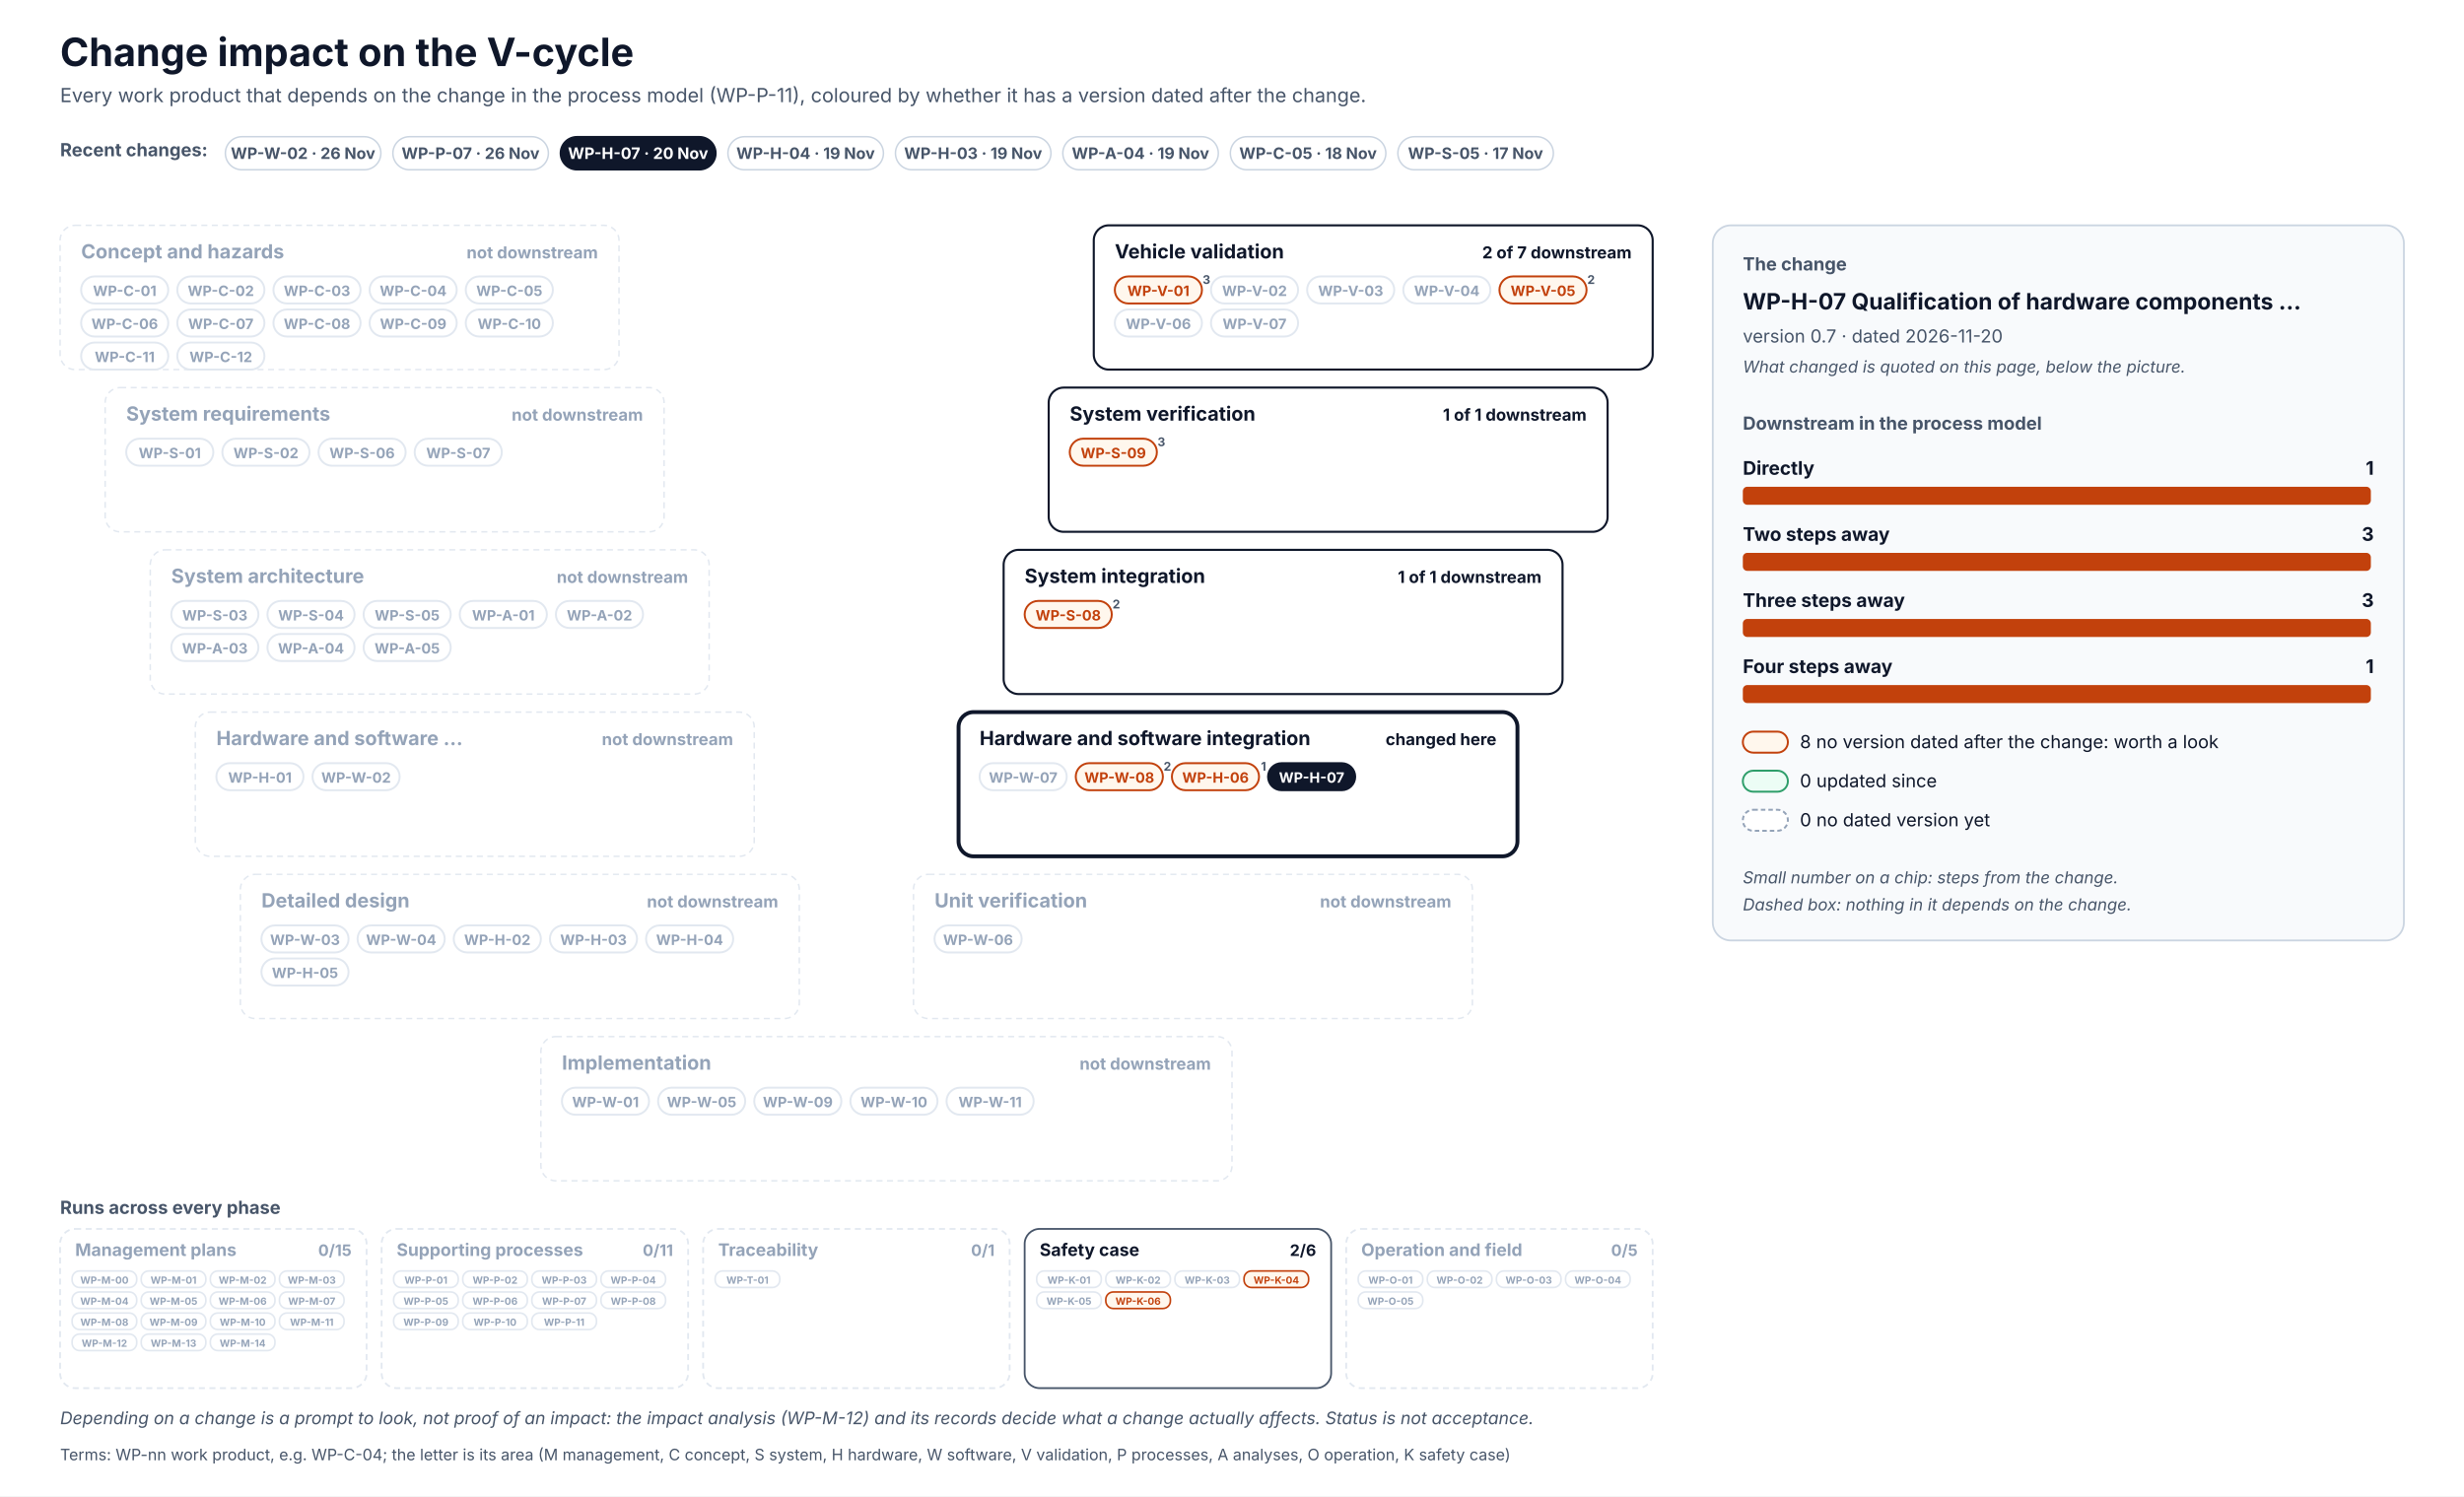
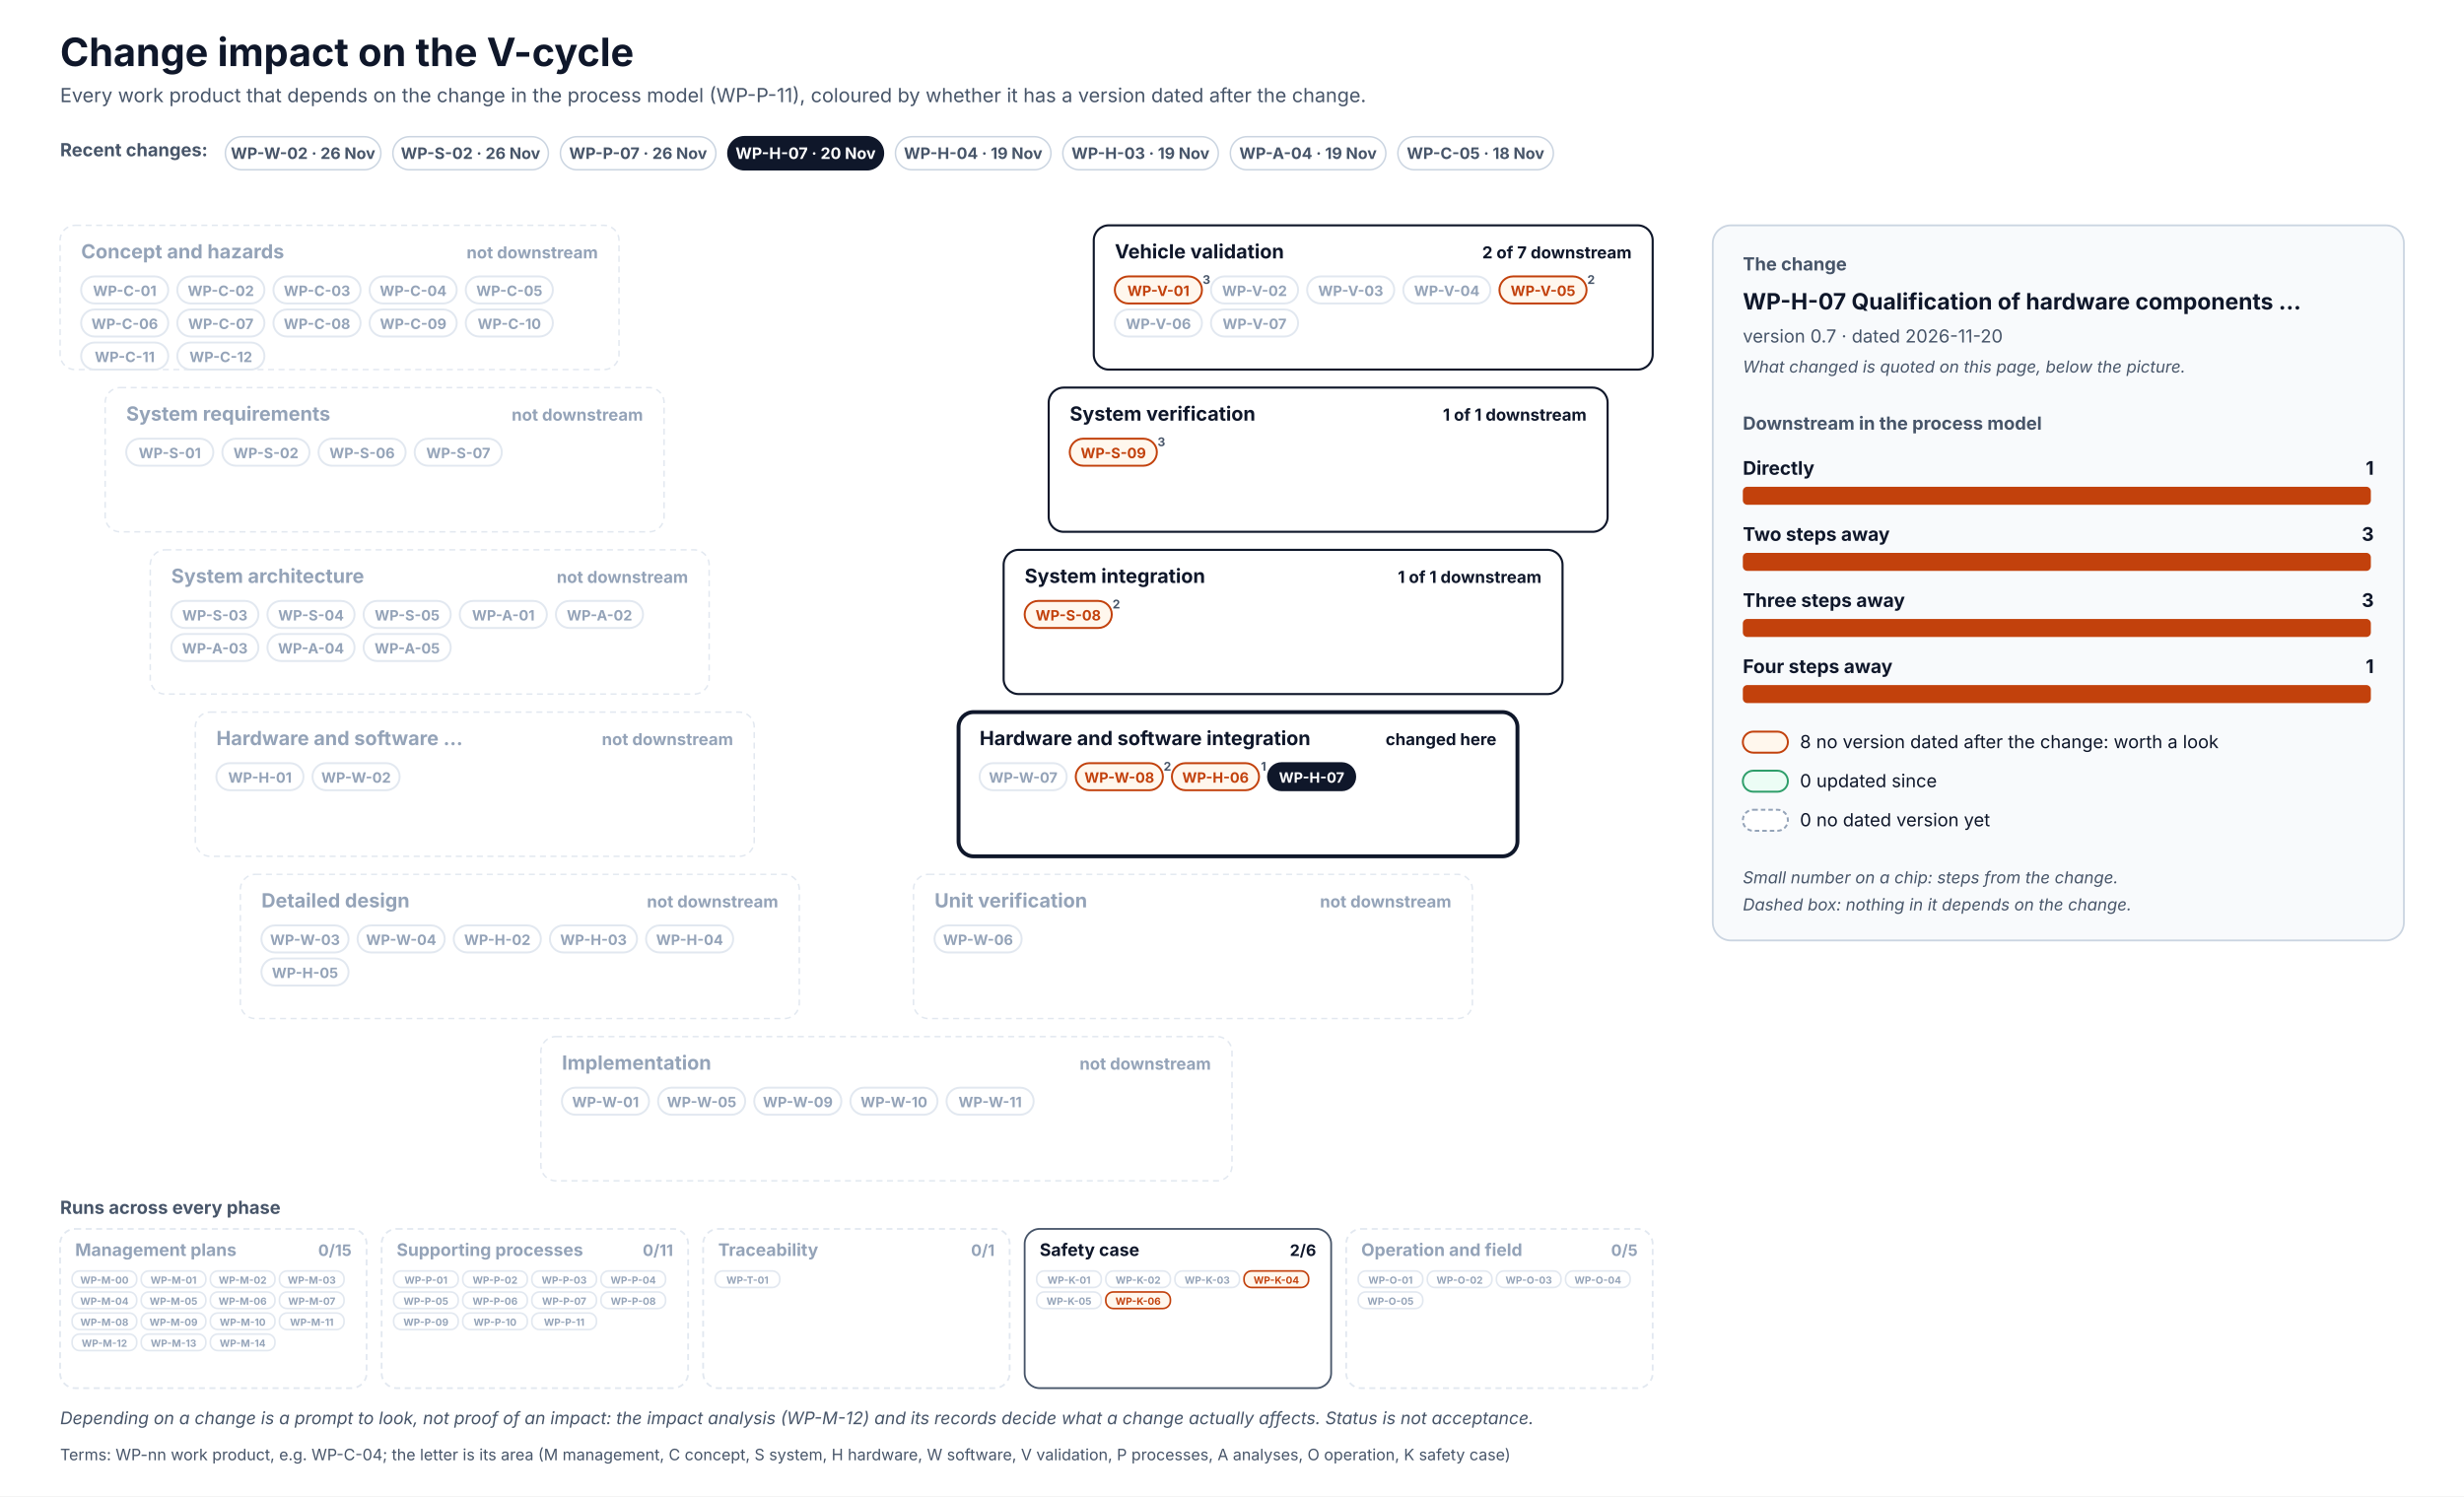
<svg xmlns="http://www.w3.org/2000/svg" width="1640" height="996" viewBox="0 0 1640 996" font-family="Inter, 'Segoe UI', Helvetica, Arial, sans-serif" role="img">
  <defs>
    <pattern id="hatch" patternUnits="userSpaceOnUse" width="6" height="6" patternTransform="rotate(45)">
      <rect width="6" height="6" fill="#F1F5F9" />
      <line x1="0" y1="0" x2="0" y2="6" stroke="#CBD5E1" stroke-width="2" />
    </pattern>
  </defs>
  <rect x="0" y="0" width="1640" height="996" rx="0" fill="#FFFFFF" stroke="none" stroke-width="0" />
  <text x="40" y="44" font-size="26" fill="#0F172A" font-weight="700">Change impact on the V-cycle</text>
  <text x="40" y="68" font-size="13" fill="#475569">Every work product that depends on the change in the process model (WP-P-11), coloured by whether it has a version dated after the change.</text>
  <text x="40" y="104" font-size="12" fill="#475569" font-weight="700">Recent changes:</text>
  <g transform="translate(150,91)">
    <rect x="0" y="0" width="103.5" height="22" rx="11.0" fill="#FFFFFF" stroke="#CBD5E1" stroke-width="1" />
    <text x="51.7" y="14.8" font-size="10.5" fill="#475569" font-weight="700" text-anchor="middle">WP-W-02 · 26 Nov</text>
  </g>
  <g transform="translate(261.5,91)">
    <rect x="0" y="0" width="103.5" height="22" rx="11.0" fill="#FFFFFF" stroke="#CBD5E1" stroke-width="1" />
+     <text x="51.7" y="14.8" font-size="10.5" fill="#475569" font-weight="700" text-anchor="middle">WP-S-02 · 26 Nov</text>
+   </g>
+   <g transform="translate(373,91)">
+     <rect x="0" y="0" width="103.5" height="22" rx="11.0" fill="#FFFFFF" stroke="#CBD5E1" stroke-width="1" />
    <text x="51.7" y="14.8" font-size="10.5" fill="#475569" font-weight="700" text-anchor="middle">WP-P-07 · 26 Nov</text>
  </g>
-   <g transform="translate(373,91)">
+   <g transform="translate(484.5,91)">
    <rect x="0" y="0" width="103.5" height="22" rx="11.0" fill="#0F172A" stroke="#0F172A" stroke-width="1" />
    <text x="51.7" y="14.8" font-size="10.5" fill="#FFFFFF" font-weight="700" text-anchor="middle">WP-H-07 · 20 Nov</text>
  </g>
-   <g transform="translate(484.5,91)">
+   <g transform="translate(596,91)">
    <rect x="0" y="0" width="103.5" height="22" rx="11.0" fill="#FFFFFF" stroke="#CBD5E1" stroke-width="1" />
    <text x="51.7" y="14.8" font-size="10.5" fill="#475569" font-weight="700" text-anchor="middle">WP-H-04 · 19 Nov</text>
  </g>
-   <g transform="translate(596,91)">
+   <g transform="translate(707.4,91)">
    <rect x="0" y="0" width="103.5" height="22" rx="11.0" fill="#FFFFFF" stroke="#CBD5E1" stroke-width="1" />
    <text x="51.7" y="14.8" font-size="10.5" fill="#475569" font-weight="700" text-anchor="middle">WP-H-03 · 19 Nov</text>
  </g>
-   <g transform="translate(707.4,91)">
+   <g transform="translate(818.9,91)">
    <rect x="0" y="0" width="103.5" height="22" rx="11.0" fill="#FFFFFF" stroke="#CBD5E1" stroke-width="1" />
    <text x="51.7" y="14.8" font-size="10.5" fill="#475569" font-weight="700" text-anchor="middle">WP-A-04 · 19 Nov</text>
  </g>
-   <g transform="translate(818.9,91)">
+   <g transform="translate(930.4,91)">
    <rect x="0" y="0" width="103.5" height="22" rx="11.0" fill="#FFFFFF" stroke="#CBD5E1" stroke-width="1" />
    <text x="51.7" y="14.8" font-size="10.5" fill="#475569" font-weight="700" text-anchor="middle">WP-C-05 · 18 Nov</text>
-   </g>
-   <g transform="translate(930.4,91)">
-     <rect x="0" y="0" width="103.5" height="22" rx="11.0" fill="#FFFFFF" stroke="#CBD5E1" stroke-width="1" />
-     <text x="51.7" y="14.8" font-size="10.5" fill="#475569" font-weight="700" text-anchor="middle">WP-S-05 · 17 Nov</text>
  </g>
  <rect x="40" y="150" width="372" height="96" rx="10" fill="#FFFFFF" stroke="#E2E8F0" stroke-width="1" stroke-dasharray="4 3" />
  <text x="54" y="172" font-size="13" fill="#94A3B8" font-weight="700">Concept and hazards</text>
  <text x="398" y="172" font-size="11" fill="#94A3B8" font-weight="700" text-anchor="end">not downstream</text>
  <rect x="54" y="184" width="58" height="18" rx="9.0" fill="#FFFFFF" stroke="#E2E8F0" stroke-width="1.3" />
  <text x="83" y="197" font-size="9.5" fill="#94A3B8" font-weight="700" text-anchor="middle">WP-C-01</text>
  <rect x="118" y="184" width="58" height="18" rx="9.0" fill="#FFFFFF" stroke="#E2E8F0" stroke-width="1.3" />
  <text x="147" y="197" font-size="9.5" fill="#94A3B8" font-weight="700" text-anchor="middle">WP-C-02</text>
  <rect x="182" y="184" width="58" height="18" rx="9.0" fill="#FFFFFF" stroke="#E2E8F0" stroke-width="1.3" />
  <text x="211" y="197" font-size="9.5" fill="#94A3B8" font-weight="700" text-anchor="middle">WP-C-03</text>
  <rect x="246" y="184" width="58" height="18" rx="9.0" fill="#FFFFFF" stroke="#E2E8F0" stroke-width="1.3" />
  <text x="275" y="197" font-size="9.5" fill="#94A3B8" font-weight="700" text-anchor="middle">WP-C-04</text>
  <rect x="310" y="184" width="58" height="18" rx="9.0" fill="#FFFFFF" stroke="#E2E8F0" stroke-width="1.3" />
  <text x="339" y="197" font-size="9.5" fill="#94A3B8" font-weight="700" text-anchor="middle">WP-C-05</text>
  <rect x="54" y="206" width="58" height="18" rx="9.0" fill="#FFFFFF" stroke="#E2E8F0" stroke-width="1.3" />
  <text x="83" y="219" font-size="9.5" fill="#94A3B8" font-weight="700" text-anchor="middle">WP-C-06</text>
  <rect x="118" y="206" width="58" height="18" rx="9.0" fill="#FFFFFF" stroke="#E2E8F0" stroke-width="1.3" />
  <text x="147" y="219" font-size="9.5" fill="#94A3B8" font-weight="700" text-anchor="middle">WP-C-07</text>
  <rect x="182" y="206" width="58" height="18" rx="9.0" fill="#FFFFFF" stroke="#E2E8F0" stroke-width="1.3" />
  <text x="211" y="219" font-size="9.5" fill="#94A3B8" font-weight="700" text-anchor="middle">WP-C-08</text>
  <rect x="246" y="206" width="58" height="18" rx="9.0" fill="#FFFFFF" stroke="#E2E8F0" stroke-width="1.3" />
  <text x="275" y="219" font-size="9.5" fill="#94A3B8" font-weight="700" text-anchor="middle">WP-C-09</text>
  <rect x="310" y="206" width="58" height="18" rx="9.0" fill="#FFFFFF" stroke="#E2E8F0" stroke-width="1.3" />
  <text x="339" y="219" font-size="9.5" fill="#94A3B8" font-weight="700" text-anchor="middle">WP-C-10</text>
  <rect x="54" y="228" width="58" height="18" rx="9.0" fill="#FFFFFF" stroke="#E2E8F0" stroke-width="1.3" />
  <text x="83" y="241" font-size="9.5" fill="#94A3B8" font-weight="700" text-anchor="middle">WP-C-11</text>
  <rect x="118" y="228" width="58" height="18" rx="9.0" fill="#FFFFFF" stroke="#E2E8F0" stroke-width="1.3" />
  <text x="147" y="241" font-size="9.5" fill="#94A3B8" font-weight="700" text-anchor="middle">WP-C-12</text>
  <rect x="728" y="150" width="372" height="96" rx="10" fill="#FFFFFF" stroke="#0F172A" stroke-width="1.4" />
  <text x="742" y="172" font-size="13" fill="#0F172A" font-weight="700">Vehicle validation</text>
  <text x="1086" y="172" font-size="11" fill="#0F172A" font-weight="700" text-anchor="end">2 of 7 downstream</text>
  <rect x="742" y="184" width="58" height="18" rx="9.0" fill="#FFF7ED" stroke="#C2410C" stroke-width="1.3" />
  <text x="771" y="197" font-size="9.5" fill="#C2410C" font-weight="700" text-anchor="middle">WP-V-01</text>
  <text x="803" y="189" font-size="8" fill="#475569" font-weight="700" text-anchor="middle">3</text>
  <rect x="806" y="184" width="58" height="18" rx="9.0" fill="#FFFFFF" stroke="#E2E8F0" stroke-width="1.3" />
  <text x="835" y="197" font-size="9.5" fill="#94A3B8" font-weight="700" text-anchor="middle">WP-V-02</text>
  <rect x="870" y="184" width="58" height="18" rx="9.0" fill="#FFFFFF" stroke="#E2E8F0" stroke-width="1.3" />
  <text x="899" y="197" font-size="9.5" fill="#94A3B8" font-weight="700" text-anchor="middle">WP-V-03</text>
  <rect x="934" y="184" width="58" height="18" rx="9.0" fill="#FFFFFF" stroke="#E2E8F0" stroke-width="1.3" />
  <text x="963" y="197" font-size="9.5" fill="#94A3B8" font-weight="700" text-anchor="middle">WP-V-04</text>
  <rect x="998" y="184" width="58" height="18" rx="9.0" fill="#FFF7ED" stroke="#C2410C" stroke-width="1.3" />
  <text x="1027" y="197" font-size="9.5" fill="#C2410C" font-weight="700" text-anchor="middle">WP-V-05</text>
  <text x="1059" y="189" font-size="8" fill="#475569" font-weight="700" text-anchor="middle">2</text>
  <rect x="742" y="206" width="58" height="18" rx="9.0" fill="#FFFFFF" stroke="#E2E8F0" stroke-width="1.3" />
  <text x="771" y="219" font-size="9.5" fill="#94A3B8" font-weight="700" text-anchor="middle">WP-V-06</text>
  <rect x="806" y="206" width="58" height="18" rx="9.0" fill="#FFFFFF" stroke="#E2E8F0" stroke-width="1.3" />
  <text x="835" y="219" font-size="9.5" fill="#94A3B8" font-weight="700" text-anchor="middle">WP-V-07</text>
  <rect x="70" y="258" width="372" height="96" rx="10" fill="#FFFFFF" stroke="#E2E8F0" stroke-width="1" stroke-dasharray="4 3" />
  <text x="84" y="280" font-size="13" fill="#94A3B8" font-weight="700">System requirements</text>
  <text x="428" y="280" font-size="11" fill="#94A3B8" font-weight="700" text-anchor="end">not downstream</text>
  <rect x="84" y="292" width="58" height="18" rx="9.0" fill="#FFFFFF" stroke="#E2E8F0" stroke-width="1.3" />
  <text x="113" y="305" font-size="9.5" fill="#94A3B8" font-weight="700" text-anchor="middle">WP-S-01</text>
  <rect x="148" y="292" width="58" height="18" rx="9.0" fill="#FFFFFF" stroke="#E2E8F0" stroke-width="1.3" />
  <text x="177" y="305" font-size="9.5" fill="#94A3B8" font-weight="700" text-anchor="middle">WP-S-02</text>
  <rect x="212" y="292" width="58" height="18" rx="9.0" fill="#FFFFFF" stroke="#E2E8F0" stroke-width="1.3" />
  <text x="241" y="305" font-size="9.5" fill="#94A3B8" font-weight="700" text-anchor="middle">WP-S-06</text>
  <rect x="276" y="292" width="58" height="18" rx="9.0" fill="#FFFFFF" stroke="#E2E8F0" stroke-width="1.3" />
  <text x="305" y="305" font-size="9.5" fill="#94A3B8" font-weight="700" text-anchor="middle">WP-S-07</text>
  <rect x="698" y="258" width="372" height="96" rx="10" fill="#FFFFFF" stroke="#0F172A" stroke-width="1.4" />
  <text x="712" y="280" font-size="13" fill="#0F172A" font-weight="700">System verification</text>
  <text x="1056" y="280" font-size="11" fill="#0F172A" font-weight="700" text-anchor="end">1 of 1 downstream</text>
  <rect x="712" y="292" width="58" height="18" rx="9.0" fill="#FFF7ED" stroke="#C2410C" stroke-width="1.3" />
  <text x="741" y="305" font-size="9.5" fill="#C2410C" font-weight="700" text-anchor="middle">WP-S-09</text>
  <text x="773" y="297" font-size="8" fill="#475569" font-weight="700" text-anchor="middle">3</text>
  <rect x="100" y="366" width="372" height="96" rx="10" fill="#FFFFFF" stroke="#E2E8F0" stroke-width="1" stroke-dasharray="4 3" />
  <text x="114" y="388" font-size="13" fill="#94A3B8" font-weight="700">System architecture</text>
  <text x="458" y="388" font-size="11" fill="#94A3B8" font-weight="700" text-anchor="end">not downstream</text>
  <rect x="114" y="400" width="58" height="18" rx="9.0" fill="#FFFFFF" stroke="#E2E8F0" stroke-width="1.3" />
  <text x="143" y="413" font-size="9.5" fill="#94A3B8" font-weight="700" text-anchor="middle">WP-S-03</text>
  <rect x="178" y="400" width="58" height="18" rx="9.0" fill="#FFFFFF" stroke="#E2E8F0" stroke-width="1.3" />
  <text x="207" y="413" font-size="9.5" fill="#94A3B8" font-weight="700" text-anchor="middle">WP-S-04</text>
  <rect x="242" y="400" width="58" height="18" rx="9.0" fill="#FFFFFF" stroke="#E2E8F0" stroke-width="1.3" />
  <text x="271" y="413" font-size="9.5" fill="#94A3B8" font-weight="700" text-anchor="middle">WP-S-05</text>
  <rect x="306" y="400" width="58" height="18" rx="9.0" fill="#FFFFFF" stroke="#E2E8F0" stroke-width="1.3" />
  <text x="335" y="413" font-size="9.5" fill="#94A3B8" font-weight="700" text-anchor="middle">WP-A-01</text>
  <rect x="370" y="400" width="58" height="18" rx="9.0" fill="#FFFFFF" stroke="#E2E8F0" stroke-width="1.3" />
  <text x="399" y="413" font-size="9.5" fill="#94A3B8" font-weight="700" text-anchor="middle">WP-A-02</text>
  <rect x="114" y="422" width="58" height="18" rx="9.0" fill="#FFFFFF" stroke="#E2E8F0" stroke-width="1.3" />
  <text x="143" y="435" font-size="9.5" fill="#94A3B8" font-weight="700" text-anchor="middle">WP-A-03</text>
  <rect x="178" y="422" width="58" height="18" rx="9.0" fill="#FFFFFF" stroke="#E2E8F0" stroke-width="1.3" />
  <text x="207" y="435" font-size="9.5" fill="#94A3B8" font-weight="700" text-anchor="middle">WP-A-04</text>
  <rect x="242" y="422" width="58" height="18" rx="9.0" fill="#FFFFFF" stroke="#E2E8F0" stroke-width="1.3" />
  <text x="271" y="435" font-size="9.5" fill="#94A3B8" font-weight="700" text-anchor="middle">WP-A-05</text>
  <rect x="668" y="366" width="372" height="96" rx="10" fill="#FFFFFF" stroke="#0F172A" stroke-width="1.4" />
  <text x="682" y="388" font-size="13" fill="#0F172A" font-weight="700">System integration</text>
  <text x="1026" y="388" font-size="11" fill="#0F172A" font-weight="700" text-anchor="end">1 of 1 downstream</text>
  <rect x="682" y="400" width="58" height="18" rx="9.0" fill="#FFF7ED" stroke="#C2410C" stroke-width="1.3" />
  <text x="711" y="413" font-size="9.5" fill="#C2410C" font-weight="700" text-anchor="middle">WP-S-08</text>
  <text x="743" y="405" font-size="8" fill="#475569" font-weight="700" text-anchor="middle">2</text>
  <rect x="130" y="474" width="372" height="96" rx="10" fill="#FFFFFF" stroke="#E2E8F0" stroke-width="1" stroke-dasharray="4 3" />
  <text x="144" y="496" font-size="13" fill="#94A3B8" font-weight="700">Hardware and software …</text>
  <text x="488" y="496" font-size="11" fill="#94A3B8" font-weight="700" text-anchor="end">not downstream</text>
  <rect x="144" y="508" width="58" height="18" rx="9.0" fill="#FFFFFF" stroke="#E2E8F0" stroke-width="1.3" />
  <text x="173" y="521" font-size="9.5" fill="#94A3B8" font-weight="700" text-anchor="middle">WP-H-01</text>
  <rect x="208" y="508" width="58" height="18" rx="9.0" fill="#FFFFFF" stroke="#E2E8F0" stroke-width="1.3" />
  <text x="237" y="521" font-size="9.5" fill="#94A3B8" font-weight="700" text-anchor="middle">WP-W-02</text>
  <rect x="638" y="474" width="372" height="96" rx="10" fill="#FFFFFF" stroke="#0F172A" stroke-width="2.6" />
  <text x="652" y="496" font-size="13" fill="#0F172A" font-weight="700">Hardware and software integration</text>
  <text x="996" y="496" font-size="11" fill="#0F172A" font-weight="700" text-anchor="end">changed here</text>
  <rect x="652" y="508" width="58" height="18" rx="9.0" fill="#FFFFFF" stroke="#E2E8F0" stroke-width="1.3" />
  <text x="681" y="521" font-size="9.5" fill="#94A3B8" font-weight="700" text-anchor="middle">WP-W-07</text>
  <rect x="716" y="508" width="58" height="18" rx="9.0" fill="#FFF7ED" stroke="#C2410C" stroke-width="1.3" />
  <text x="745" y="521" font-size="9.5" fill="#C2410C" font-weight="700" text-anchor="middle">WP-W-08</text>
  <text x="777" y="513" font-size="8" fill="#475569" font-weight="700" text-anchor="middle">2</text>
  <rect x="780" y="508" width="58" height="18" rx="9.0" fill="#FFF7ED" stroke="#C2410C" stroke-width="1.3" />
  <text x="809" y="521" font-size="9.5" fill="#C2410C" font-weight="700" text-anchor="middle">WP-H-06</text>
  <text x="841" y="513" font-size="8" fill="#475569" font-weight="700" text-anchor="middle">1</text>
  <rect x="844" y="508" width="58" height="18" rx="9.0" fill="#0F172A" stroke="#0F172A" stroke-width="1.3" />
  <text x="873" y="521" font-size="9.5" fill="#FFFFFF" font-weight="700" text-anchor="middle">WP-H-07</text>
  <rect x="160" y="582" width="372" height="96" rx="10" fill="#FFFFFF" stroke="#E2E8F0" stroke-width="1" stroke-dasharray="4 3" />
  <text x="174" y="604" font-size="13" fill="#94A3B8" font-weight="700">Detailed design</text>
  <text x="518" y="604" font-size="11" fill="#94A3B8" font-weight="700" text-anchor="end">not downstream</text>
  <rect x="174" y="616" width="58" height="18" rx="9.0" fill="#FFFFFF" stroke="#E2E8F0" stroke-width="1.3" />
  <text x="203" y="629" font-size="9.5" fill="#94A3B8" font-weight="700" text-anchor="middle">WP-W-03</text>
  <rect x="238" y="616" width="58" height="18" rx="9.0" fill="#FFFFFF" stroke="#E2E8F0" stroke-width="1.3" />
  <text x="267" y="629" font-size="9.5" fill="#94A3B8" font-weight="700" text-anchor="middle">WP-W-04</text>
  <rect x="302" y="616" width="58" height="18" rx="9.0" fill="#FFFFFF" stroke="#E2E8F0" stroke-width="1.3" />
  <text x="331" y="629" font-size="9.5" fill="#94A3B8" font-weight="700" text-anchor="middle">WP-H-02</text>
  <rect x="366" y="616" width="58" height="18" rx="9.0" fill="#FFFFFF" stroke="#E2E8F0" stroke-width="1.3" />
  <text x="395" y="629" font-size="9.5" fill="#94A3B8" font-weight="700" text-anchor="middle">WP-H-03</text>
  <rect x="430" y="616" width="58" height="18" rx="9.0" fill="#FFFFFF" stroke="#E2E8F0" stroke-width="1.3" />
  <text x="459" y="629" font-size="9.5" fill="#94A3B8" font-weight="700" text-anchor="middle">WP-H-04</text>
  <rect x="174" y="638" width="58" height="18" rx="9.0" fill="#FFFFFF" stroke="#E2E8F0" stroke-width="1.3" />
  <text x="203" y="651" font-size="9.5" fill="#94A3B8" font-weight="700" text-anchor="middle">WP-H-05</text>
  <rect x="608" y="582" width="372" height="96" rx="10" fill="#FFFFFF" stroke="#E2E8F0" stroke-width="1" stroke-dasharray="4 3" />
  <text x="622" y="604" font-size="13" fill="#94A3B8" font-weight="700">Unit verification</text>
  <text x="966" y="604" font-size="11" fill="#94A3B8" font-weight="700" text-anchor="end">not downstream</text>
  <rect x="622" y="616" width="58" height="18" rx="9.0" fill="#FFFFFF" stroke="#E2E8F0" stroke-width="1.3" />
  <text x="651" y="629" font-size="9.5" fill="#94A3B8" font-weight="700" text-anchor="middle">WP-W-06</text>
  <rect x="360" y="690" width="460" height="96" rx="10" fill="#FFFFFF" stroke="#E2E8F0" stroke-width="1" stroke-dasharray="4 3" />
  <text x="374" y="712" font-size="13" fill="#94A3B8" font-weight="700">Implementation</text>
  <text x="806" y="712" font-size="11" fill="#94A3B8" font-weight="700" text-anchor="end">not downstream</text>
  <rect x="374" y="724" width="58" height="18" rx="9.0" fill="#FFFFFF" stroke="#E2E8F0" stroke-width="1.3" />
  <text x="403" y="737" font-size="9.5" fill="#94A3B8" font-weight="700" text-anchor="middle">WP-W-01</text>
  <rect x="438" y="724" width="58" height="18" rx="9.0" fill="#FFFFFF" stroke="#E2E8F0" stroke-width="1.3" />
  <text x="467" y="737" font-size="9.5" fill="#94A3B8" font-weight="700" text-anchor="middle">WP-W-05</text>
  <rect x="502" y="724" width="58" height="18" rx="9.0" fill="#FFFFFF" stroke="#E2E8F0" stroke-width="1.3" />
  <text x="531" y="737" font-size="9.5" fill="#94A3B8" font-weight="700" text-anchor="middle">WP-W-09</text>
  <rect x="566" y="724" width="58" height="18" rx="9.0" fill="#FFFFFF" stroke="#E2E8F0" stroke-width="1.3" />
  <text x="595" y="737" font-size="9.5" fill="#94A3B8" font-weight="700" text-anchor="middle">WP-W-10</text>
  <rect x="630" y="724" width="58" height="18" rx="9.0" fill="#FFFFFF" stroke="#E2E8F0" stroke-width="1.3" />
  <text x="659" y="737" font-size="9.5" fill="#94A3B8" font-weight="700" text-anchor="middle">WP-W-11</text>
  <text x="40" y="808" font-size="12" fill="#475569" font-weight="700">Runs across every phase</text>
  <rect x="40" y="818" width="204" height="106" rx="10" fill="#FFFFFF" stroke="#E2E8F0" stroke-width="1.2" stroke-dasharray="4 3" />
  <text x="50" y="836" font-size="11.5" fill="#94A3B8" font-weight="700">Management plans</text>
  <text x="234" y="836" font-size="10.5" fill="#94A3B8" font-weight="700" text-anchor="end">0/15</text>
  <rect x="48" y="846" width="43" height="11" rx="5" fill="#FFFFFF" stroke="#E2E8F0" stroke-width="1.1" />
  <text x="69.5" y="854.5" font-size="6.6" fill="#94A3B8" font-weight="700" text-anchor="middle">WP-M-00</text>
  <rect x="94" y="846" width="43" height="11" rx="5" fill="#FFFFFF" stroke="#E2E8F0" stroke-width="1.1" />
  <text x="115.5" y="854.5" font-size="6.6" fill="#94A3B8" font-weight="700" text-anchor="middle">WP-M-01</text>
  <rect x="140" y="846" width="43" height="11" rx="5" fill="#FFFFFF" stroke="#E2E8F0" stroke-width="1.1" />
  <text x="161.5" y="854.5" font-size="6.6" fill="#94A3B8" font-weight="700" text-anchor="middle">WP-M-02</text>
  <rect x="186" y="846" width="43" height="11" rx="5" fill="#FFFFFF" stroke="#E2E8F0" stroke-width="1.1" />
  <text x="207.5" y="854.5" font-size="6.6" fill="#94A3B8" font-weight="700" text-anchor="middle">WP-M-03</text>
  <rect x="48" y="860" width="43" height="11" rx="5" fill="#FFFFFF" stroke="#E2E8F0" stroke-width="1.1" />
  <text x="69.5" y="868.5" font-size="6.6" fill="#94A3B8" font-weight="700" text-anchor="middle">WP-M-04</text>
  <rect x="94" y="860" width="43" height="11" rx="5" fill="#FFFFFF" stroke="#E2E8F0" stroke-width="1.1" />
  <text x="115.5" y="868.5" font-size="6.6" fill="#94A3B8" font-weight="700" text-anchor="middle">WP-M-05</text>
  <rect x="140" y="860" width="43" height="11" rx="5" fill="#FFFFFF" stroke="#E2E8F0" stroke-width="1.1" />
  <text x="161.5" y="868.5" font-size="6.6" fill="#94A3B8" font-weight="700" text-anchor="middle">WP-M-06</text>
  <rect x="186" y="860" width="43" height="11" rx="5" fill="#FFFFFF" stroke="#E2E8F0" stroke-width="1.1" />
  <text x="207.5" y="868.5" font-size="6.6" fill="#94A3B8" font-weight="700" text-anchor="middle">WP-M-07</text>
  <rect x="48" y="874" width="43" height="11" rx="5" fill="#FFFFFF" stroke="#E2E8F0" stroke-width="1.1" />
  <text x="69.5" y="882.5" font-size="6.6" fill="#94A3B8" font-weight="700" text-anchor="middle">WP-M-08</text>
  <rect x="94" y="874" width="43" height="11" rx="5" fill="#FFFFFF" stroke="#E2E8F0" stroke-width="1.1" />
  <text x="115.5" y="882.5" font-size="6.6" fill="#94A3B8" font-weight="700" text-anchor="middle">WP-M-09</text>
  <rect x="140" y="874" width="43" height="11" rx="5" fill="#FFFFFF" stroke="#E2E8F0" stroke-width="1.1" />
  <text x="161.5" y="882.5" font-size="6.6" fill="#94A3B8" font-weight="700" text-anchor="middle">WP-M-10</text>
  <rect x="186" y="874" width="43" height="11" rx="5" fill="#FFFFFF" stroke="#E2E8F0" stroke-width="1.1" />
  <text x="207.5" y="882.5" font-size="6.6" fill="#94A3B8" font-weight="700" text-anchor="middle">WP-M-11</text>
  <rect x="48" y="888" width="43" height="11" rx="5" fill="#FFFFFF" stroke="#E2E8F0" stroke-width="1.1" />
  <text x="69.5" y="896.5" font-size="6.6" fill="#94A3B8" font-weight="700" text-anchor="middle">WP-M-12</text>
  <rect x="94" y="888" width="43" height="11" rx="5" fill="#FFFFFF" stroke="#E2E8F0" stroke-width="1.1" />
  <text x="115.5" y="896.5" font-size="6.6" fill="#94A3B8" font-weight="700" text-anchor="middle">WP-M-13</text>
  <rect x="140" y="888" width="43" height="11" rx="5" fill="#FFFFFF" stroke="#E2E8F0" stroke-width="1.1" />
  <text x="161.5" y="896.5" font-size="6.6" fill="#94A3B8" font-weight="700" text-anchor="middle">WP-M-14</text>
  <rect x="254" y="818" width="204" height="106" rx="10" fill="#FFFFFF" stroke="#E2E8F0" stroke-width="1.2" stroke-dasharray="4 3" />
  <text x="264" y="836" font-size="11.5" fill="#94A3B8" font-weight="700">Supporting processes</text>
  <text x="448" y="836" font-size="10.5" fill="#94A3B8" font-weight="700" text-anchor="end">0/11</text>
  <rect x="262" y="846" width="43" height="11" rx="5" fill="#FFFFFF" stroke="#E2E8F0" stroke-width="1.1" />
  <text x="283.5" y="854.5" font-size="6.6" fill="#94A3B8" font-weight="700" text-anchor="middle">WP-P-01</text>
  <rect x="308" y="846" width="43" height="11" rx="5" fill="#FFFFFF" stroke="#E2E8F0" stroke-width="1.1" />
  <text x="329.5" y="854.5" font-size="6.6" fill="#94A3B8" font-weight="700" text-anchor="middle">WP-P-02</text>
  <rect x="354" y="846" width="43" height="11" rx="5" fill="#FFFFFF" stroke="#E2E8F0" stroke-width="1.1" />
  <text x="375.5" y="854.5" font-size="6.6" fill="#94A3B8" font-weight="700" text-anchor="middle">WP-P-03</text>
  <rect x="400" y="846" width="43" height="11" rx="5" fill="#FFFFFF" stroke="#E2E8F0" stroke-width="1.1" />
  <text x="421.5" y="854.5" font-size="6.6" fill="#94A3B8" font-weight="700" text-anchor="middle">WP-P-04</text>
  <rect x="262" y="860" width="43" height="11" rx="5" fill="#FFFFFF" stroke="#E2E8F0" stroke-width="1.1" />
  <text x="283.5" y="868.5" font-size="6.6" fill="#94A3B8" font-weight="700" text-anchor="middle">WP-P-05</text>
  <rect x="308" y="860" width="43" height="11" rx="5" fill="#FFFFFF" stroke="#E2E8F0" stroke-width="1.1" />
  <text x="329.5" y="868.5" font-size="6.6" fill="#94A3B8" font-weight="700" text-anchor="middle">WP-P-06</text>
  <rect x="354" y="860" width="43" height="11" rx="5" fill="#FFFFFF" stroke="#E2E8F0" stroke-width="1.1" />
  <text x="375.5" y="868.5" font-size="6.6" fill="#94A3B8" font-weight="700" text-anchor="middle">WP-P-07</text>
  <rect x="400" y="860" width="43" height="11" rx="5" fill="#FFFFFF" stroke="#E2E8F0" stroke-width="1.1" />
  <text x="421.5" y="868.5" font-size="6.6" fill="#94A3B8" font-weight="700" text-anchor="middle">WP-P-08</text>
  <rect x="262" y="874" width="43" height="11" rx="5" fill="#FFFFFF" stroke="#E2E8F0" stroke-width="1.1" />
  <text x="283.5" y="882.5" font-size="6.6" fill="#94A3B8" font-weight="700" text-anchor="middle">WP-P-09</text>
  <rect x="308" y="874" width="43" height="11" rx="5" fill="#FFFFFF" stroke="#E2E8F0" stroke-width="1.1" />
  <text x="329.5" y="882.5" font-size="6.6" fill="#94A3B8" font-weight="700" text-anchor="middle">WP-P-10</text>
  <rect x="354" y="874" width="43" height="11" rx="5" fill="#FFFFFF" stroke="#E2E8F0" stroke-width="1.1" />
  <text x="375.5" y="882.5" font-size="6.6" fill="#94A3B8" font-weight="700" text-anchor="middle">WP-P-11</text>
  <rect x="468" y="818" width="204" height="106" rx="10" fill="#FFFFFF" stroke="#E2E8F0" stroke-width="1.2" stroke-dasharray="4 3" />
  <text x="478" y="836" font-size="11.5" fill="#94A3B8" font-weight="700">Traceability</text>
  <text x="662" y="836" font-size="10.5" fill="#94A3B8" font-weight="700" text-anchor="end">0/1</text>
  <rect x="476" y="846" width="43" height="11" rx="5" fill="#FFFFFF" stroke="#E2E8F0" stroke-width="1.1" />
  <text x="497.5" y="854.5" font-size="6.6" fill="#94A3B8" font-weight="700" text-anchor="middle">WP-T-01</text>
  <rect x="682" y="818" width="204" height="106" rx="10" fill="#FFFFFF" stroke="#475569" stroke-width="1.2" />
  <text x="692" y="836" font-size="11.5" fill="#0F172A" font-weight="700">Safety case</text>
  <text x="876" y="836" font-size="10.5" fill="#0F172A" font-weight="700" text-anchor="end">2/6</text>
  <rect x="690" y="846" width="43" height="11" rx="5" fill="#FFFFFF" stroke="#E2E8F0" stroke-width="1.1" />
  <text x="711.5" y="854.5" font-size="6.6" fill="#94A3B8" font-weight="700" text-anchor="middle">WP-K-01</text>
  <rect x="736" y="846" width="43" height="11" rx="5" fill="#FFFFFF" stroke="#E2E8F0" stroke-width="1.1" />
  <text x="757.5" y="854.5" font-size="6.6" fill="#94A3B8" font-weight="700" text-anchor="middle">WP-K-02</text>
  <rect x="782" y="846" width="43" height="11" rx="5" fill="#FFFFFF" stroke="#E2E8F0" stroke-width="1.1" />
  <text x="803.5" y="854.5" font-size="6.6" fill="#94A3B8" font-weight="700" text-anchor="middle">WP-K-03</text>
  <rect x="828" y="846" width="43" height="11" rx="5" fill="#FFF7ED" stroke="#C2410C" stroke-width="1.1" />
  <text x="849.5" y="854.5" font-size="6.6" fill="#C2410C" font-weight="700" text-anchor="middle">WP-K-04</text>
  <rect x="690" y="860" width="43" height="11" rx="5" fill="#FFFFFF" stroke="#E2E8F0" stroke-width="1.1" />
  <text x="711.5" y="868.5" font-size="6.6" fill="#94A3B8" font-weight="700" text-anchor="middle">WP-K-05</text>
  <rect x="736" y="860" width="43" height="11" rx="5" fill="#FFF7ED" stroke="#C2410C" stroke-width="1.1" />
  <text x="757.5" y="868.5" font-size="6.6" fill="#C2410C" font-weight="700" text-anchor="middle">WP-K-06</text>
  <rect x="896" y="818" width="204" height="106" rx="10" fill="#FFFFFF" stroke="#E2E8F0" stroke-width="1.2" stroke-dasharray="4 3" />
  <text x="906" y="836" font-size="11.5" fill="#94A3B8" font-weight="700">Operation and field</text>
  <text x="1090" y="836" font-size="10.5" fill="#94A3B8" font-weight="700" text-anchor="end">0/5</text>
  <rect x="904" y="846" width="43" height="11" rx="5" fill="#FFFFFF" stroke="#E2E8F0" stroke-width="1.1" />
  <text x="925.5" y="854.5" font-size="6.6" fill="#94A3B8" font-weight="700" text-anchor="middle">WP-O-01</text>
  <rect x="950" y="846" width="43" height="11" rx="5" fill="#FFFFFF" stroke="#E2E8F0" stroke-width="1.1" />
  <text x="971.5" y="854.5" font-size="6.6" fill="#94A3B8" font-weight="700" text-anchor="middle">WP-O-02</text>
  <rect x="996" y="846" width="43" height="11" rx="5" fill="#FFFFFF" stroke="#E2E8F0" stroke-width="1.1" />
  <text x="1017.5" y="854.5" font-size="6.6" fill="#94A3B8" font-weight="700" text-anchor="middle">WP-O-03</text>
  <rect x="1042" y="846" width="43" height="11" rx="5" fill="#FFFFFF" stroke="#E2E8F0" stroke-width="1.1" />
  <text x="1063.5" y="854.5" font-size="6.6" fill="#94A3B8" font-weight="700" text-anchor="middle">WP-O-04</text>
  <rect x="904" y="860" width="43" height="11" rx="5" fill="#FFFFFF" stroke="#E2E8F0" stroke-width="1.1" />
  <text x="925.5" y="868.5" font-size="6.6" fill="#94A3B8" font-weight="700" text-anchor="middle">WP-O-05</text>
  <rect x="1140" y="150" width="460" height="476" rx="12" fill="#F8FAFC" stroke="#CBD5E1" stroke-width="1.2" />
  <text x="1160" y="180" font-size="12" fill="#475569" font-weight="700">The change</text>
  <text x="1160" y="206" font-size="15" fill="#0F172A" font-weight="700">WP-H-07 Qualification of hardware components …</text>
  <text x="1160" y="228" font-size="12" fill="#475569">version 0.7 · dated 2026-11-20</text>
  <text x="1160" y="248" font-size="11" fill="#475569" font-style="italic">What changed is quoted on this page, below the picture.</text>
  <text x="1160" y="286" font-size="12" fill="#475569" font-weight="700">Downstream in the process model</text>
  <text x="1160" y="316" font-size="12.5" fill="#0F172A" font-weight="700">Directly</text>
  <text x="1580" y="316" font-size="12.5" fill="#0F172A" font-weight="700" text-anchor="end">1</text>
  <rect x="1160" y="324" width="418" height="12" rx="3" fill="#C2410C" stroke="none" stroke-width="0" />
  <text x="1160" y="360" font-size="12.5" fill="#0F172A" font-weight="700">Two steps away</text>
  <text x="1580" y="360" font-size="12.5" fill="#0F172A" font-weight="700" text-anchor="end">3</text>
  <rect x="1160" y="368" width="418" height="12" rx="3" fill="#C2410C" stroke="none" stroke-width="0" />
  <text x="1160" y="404" font-size="12.5" fill="#0F172A" font-weight="700">Three steps away</text>
  <text x="1580" y="404" font-size="12.5" fill="#0F172A" font-weight="700" text-anchor="end">3</text>
  <rect x="1160" y="412" width="418" height="12" rx="3" fill="#C2410C" stroke="none" stroke-width="0" />
  <text x="1160" y="448" font-size="12.5" fill="#0F172A" font-weight="700">Four steps away</text>
  <text x="1580" y="448" font-size="12.5" fill="#0F172A" font-weight="700" text-anchor="end">1</text>
  <rect x="1160" y="456" width="418" height="12" rx="3" fill="#C2410C" stroke="none" stroke-width="0" />
  <rect x="1160" y="487" width="30" height="14" rx="7" fill="#FFF7ED" stroke="#C2410C" stroke-width="1.3" />
  <text x="1198" y="498" font-size="12" fill="#0F172A">8 no version dated after the change: worth a look</text>
  <rect x="1160" y="513" width="30" height="14" rx="7" fill="#ECFDF5" stroke="#2E9E6A" stroke-width="1.3" />
  <text x="1198" y="524" font-size="12" fill="#0F172A">0 updated since</text>
  <rect x="1160" y="539" width="30" height="14" rx="7" fill="#FFFFFF" stroke="#94A3B8" stroke-width="1.3" stroke-dasharray="3 2" />
  <text x="1198" y="550" font-size="12" fill="#0F172A">0 no dated version yet</text>
  <text x="1160" y="588" font-size="11" fill="#475569" font-style="italic">Small number on a chip: steps from the change.</text>
  <text x="1160" y="606" font-size="11" fill="#475569" font-style="italic">Dashed box: nothing in it depends on the change.</text>
  <text x="40" y="948" font-size="11.5" fill="#475569" font-style="italic">Depending on a change is a prompt to look, not proof of an impact: the impact analysis (WP-M-12) and its records decide what a change actually affects. Status is not acceptance.</text>
  <g class="terms">
    <text x="40" y="972" font-size="10.5" fill="#475569">Terms: WP-nn work product, e.g. WP-C-04; the letter is its area (M management, C concept, S system, H hardware, W software, V validation, P processes, A analyses, O operation, K safety case)</text>
  </g>
</svg>
